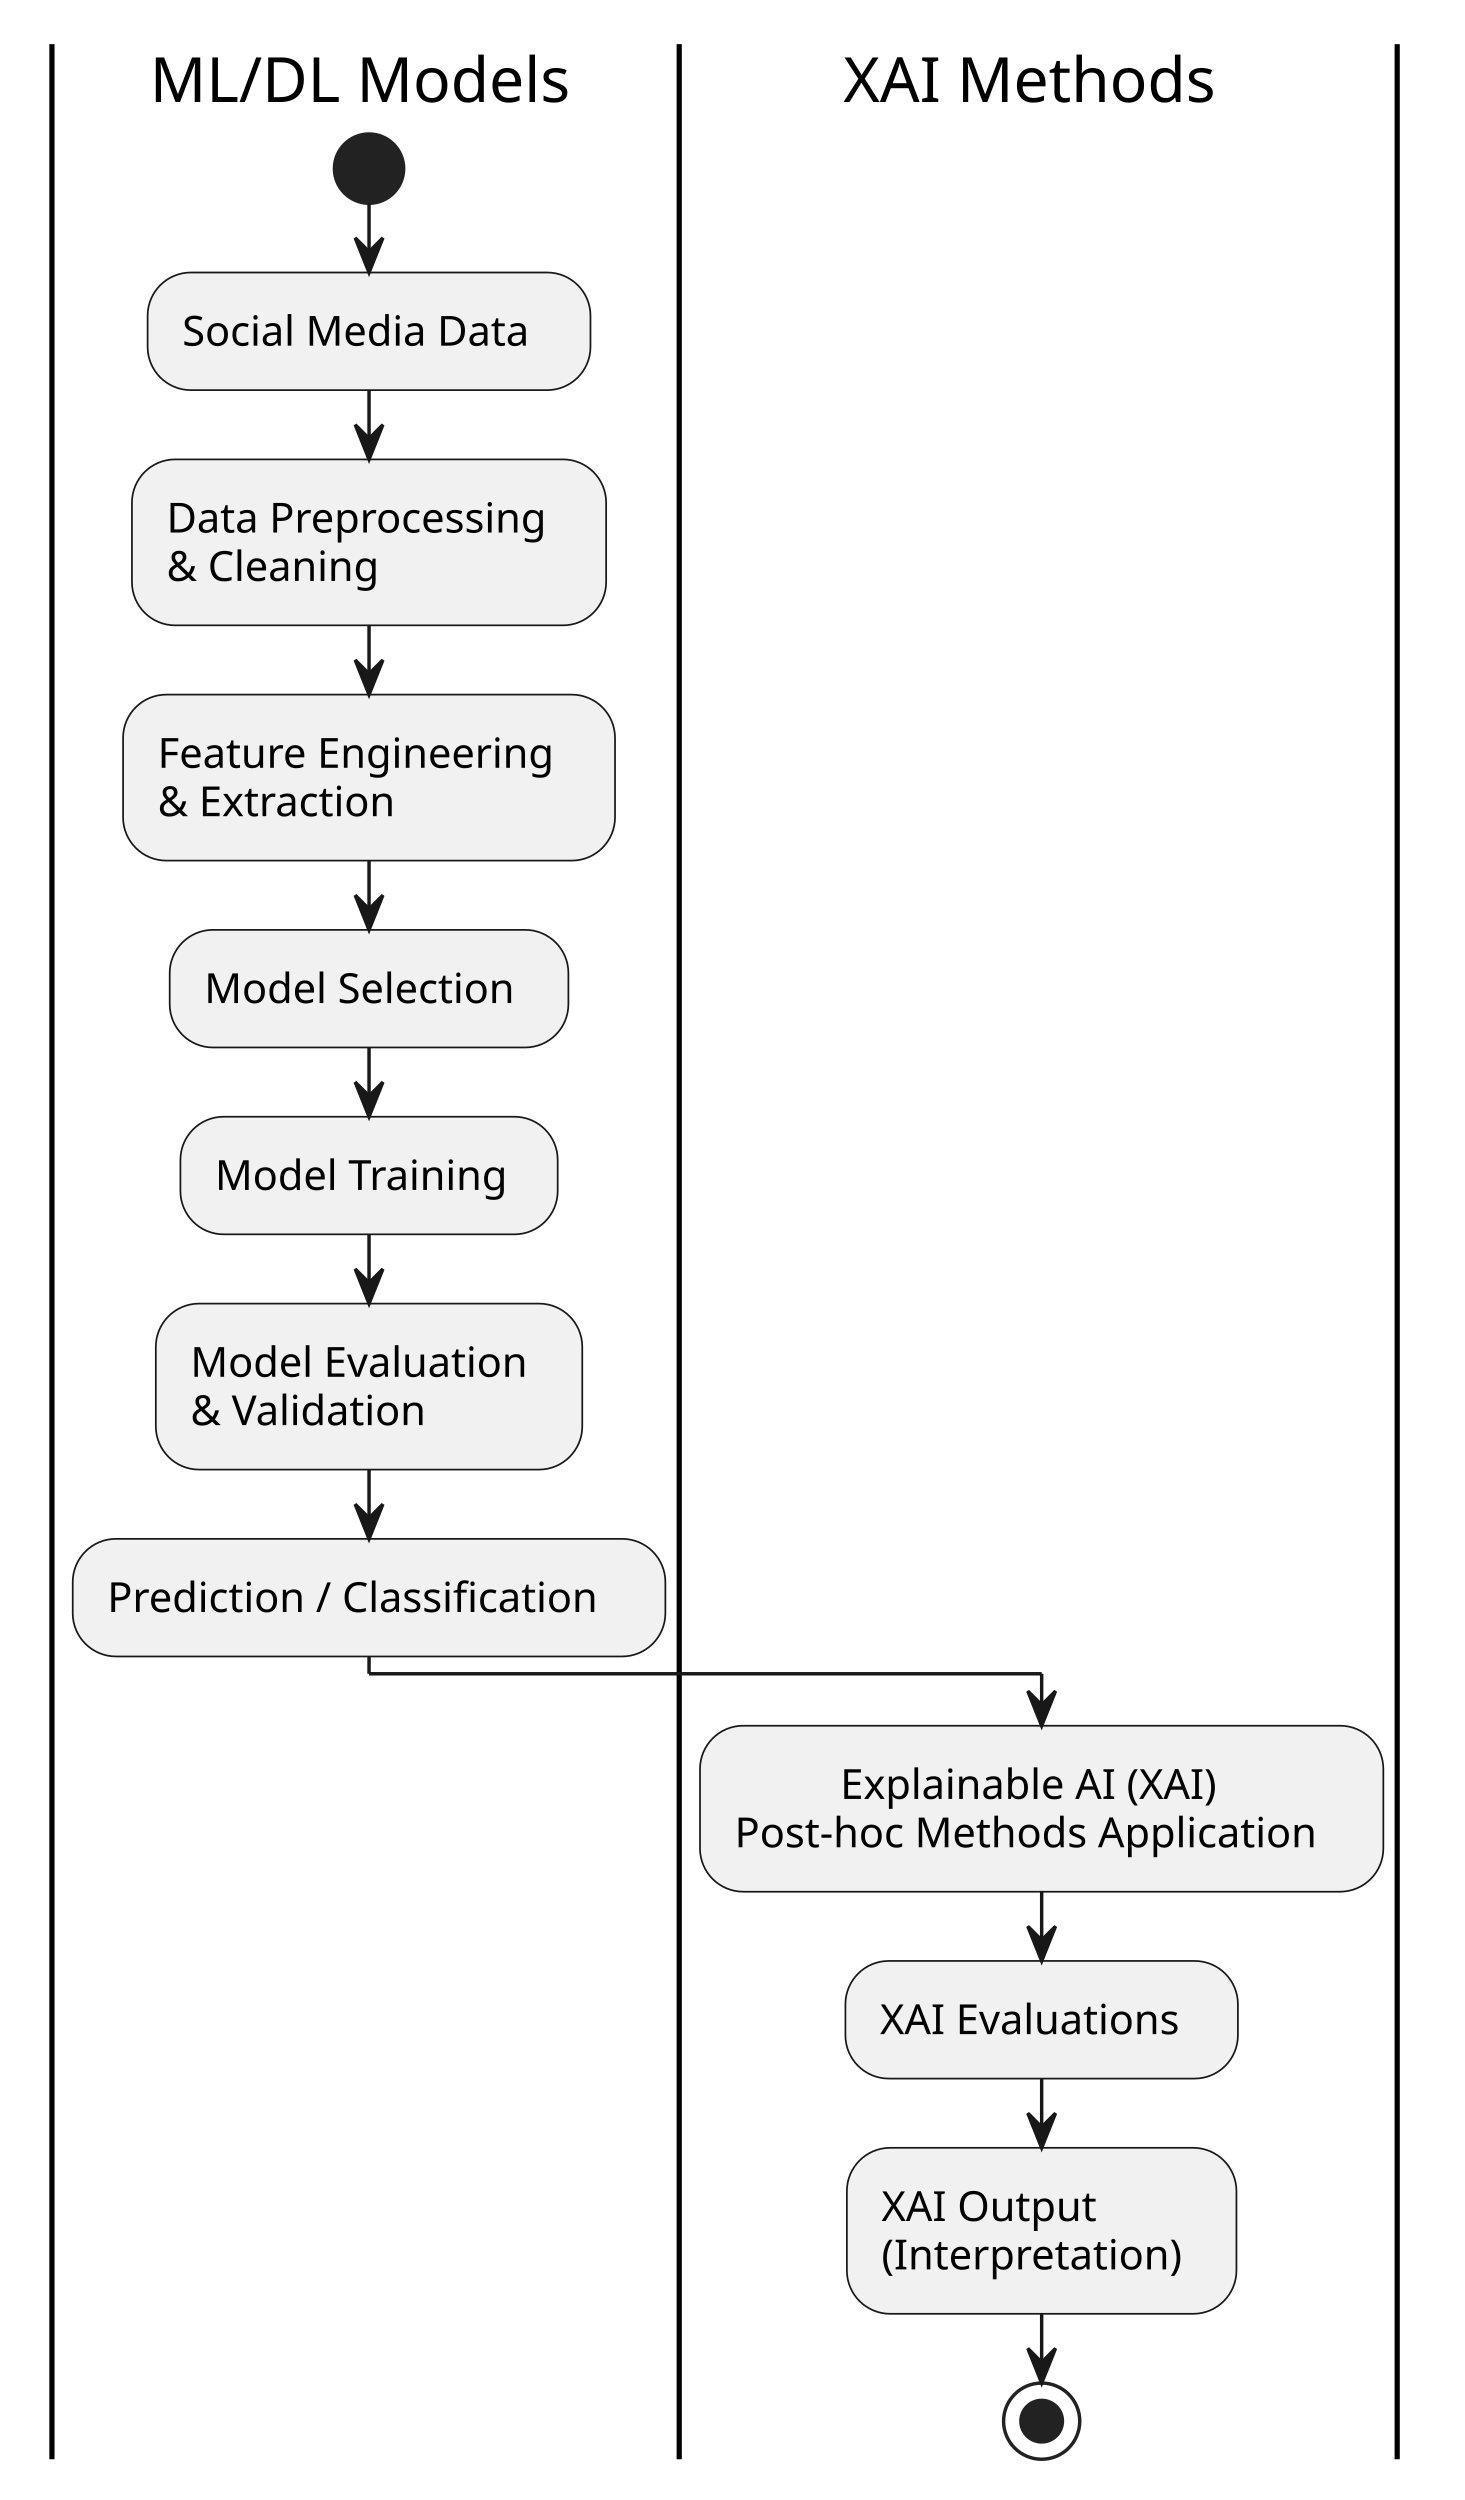
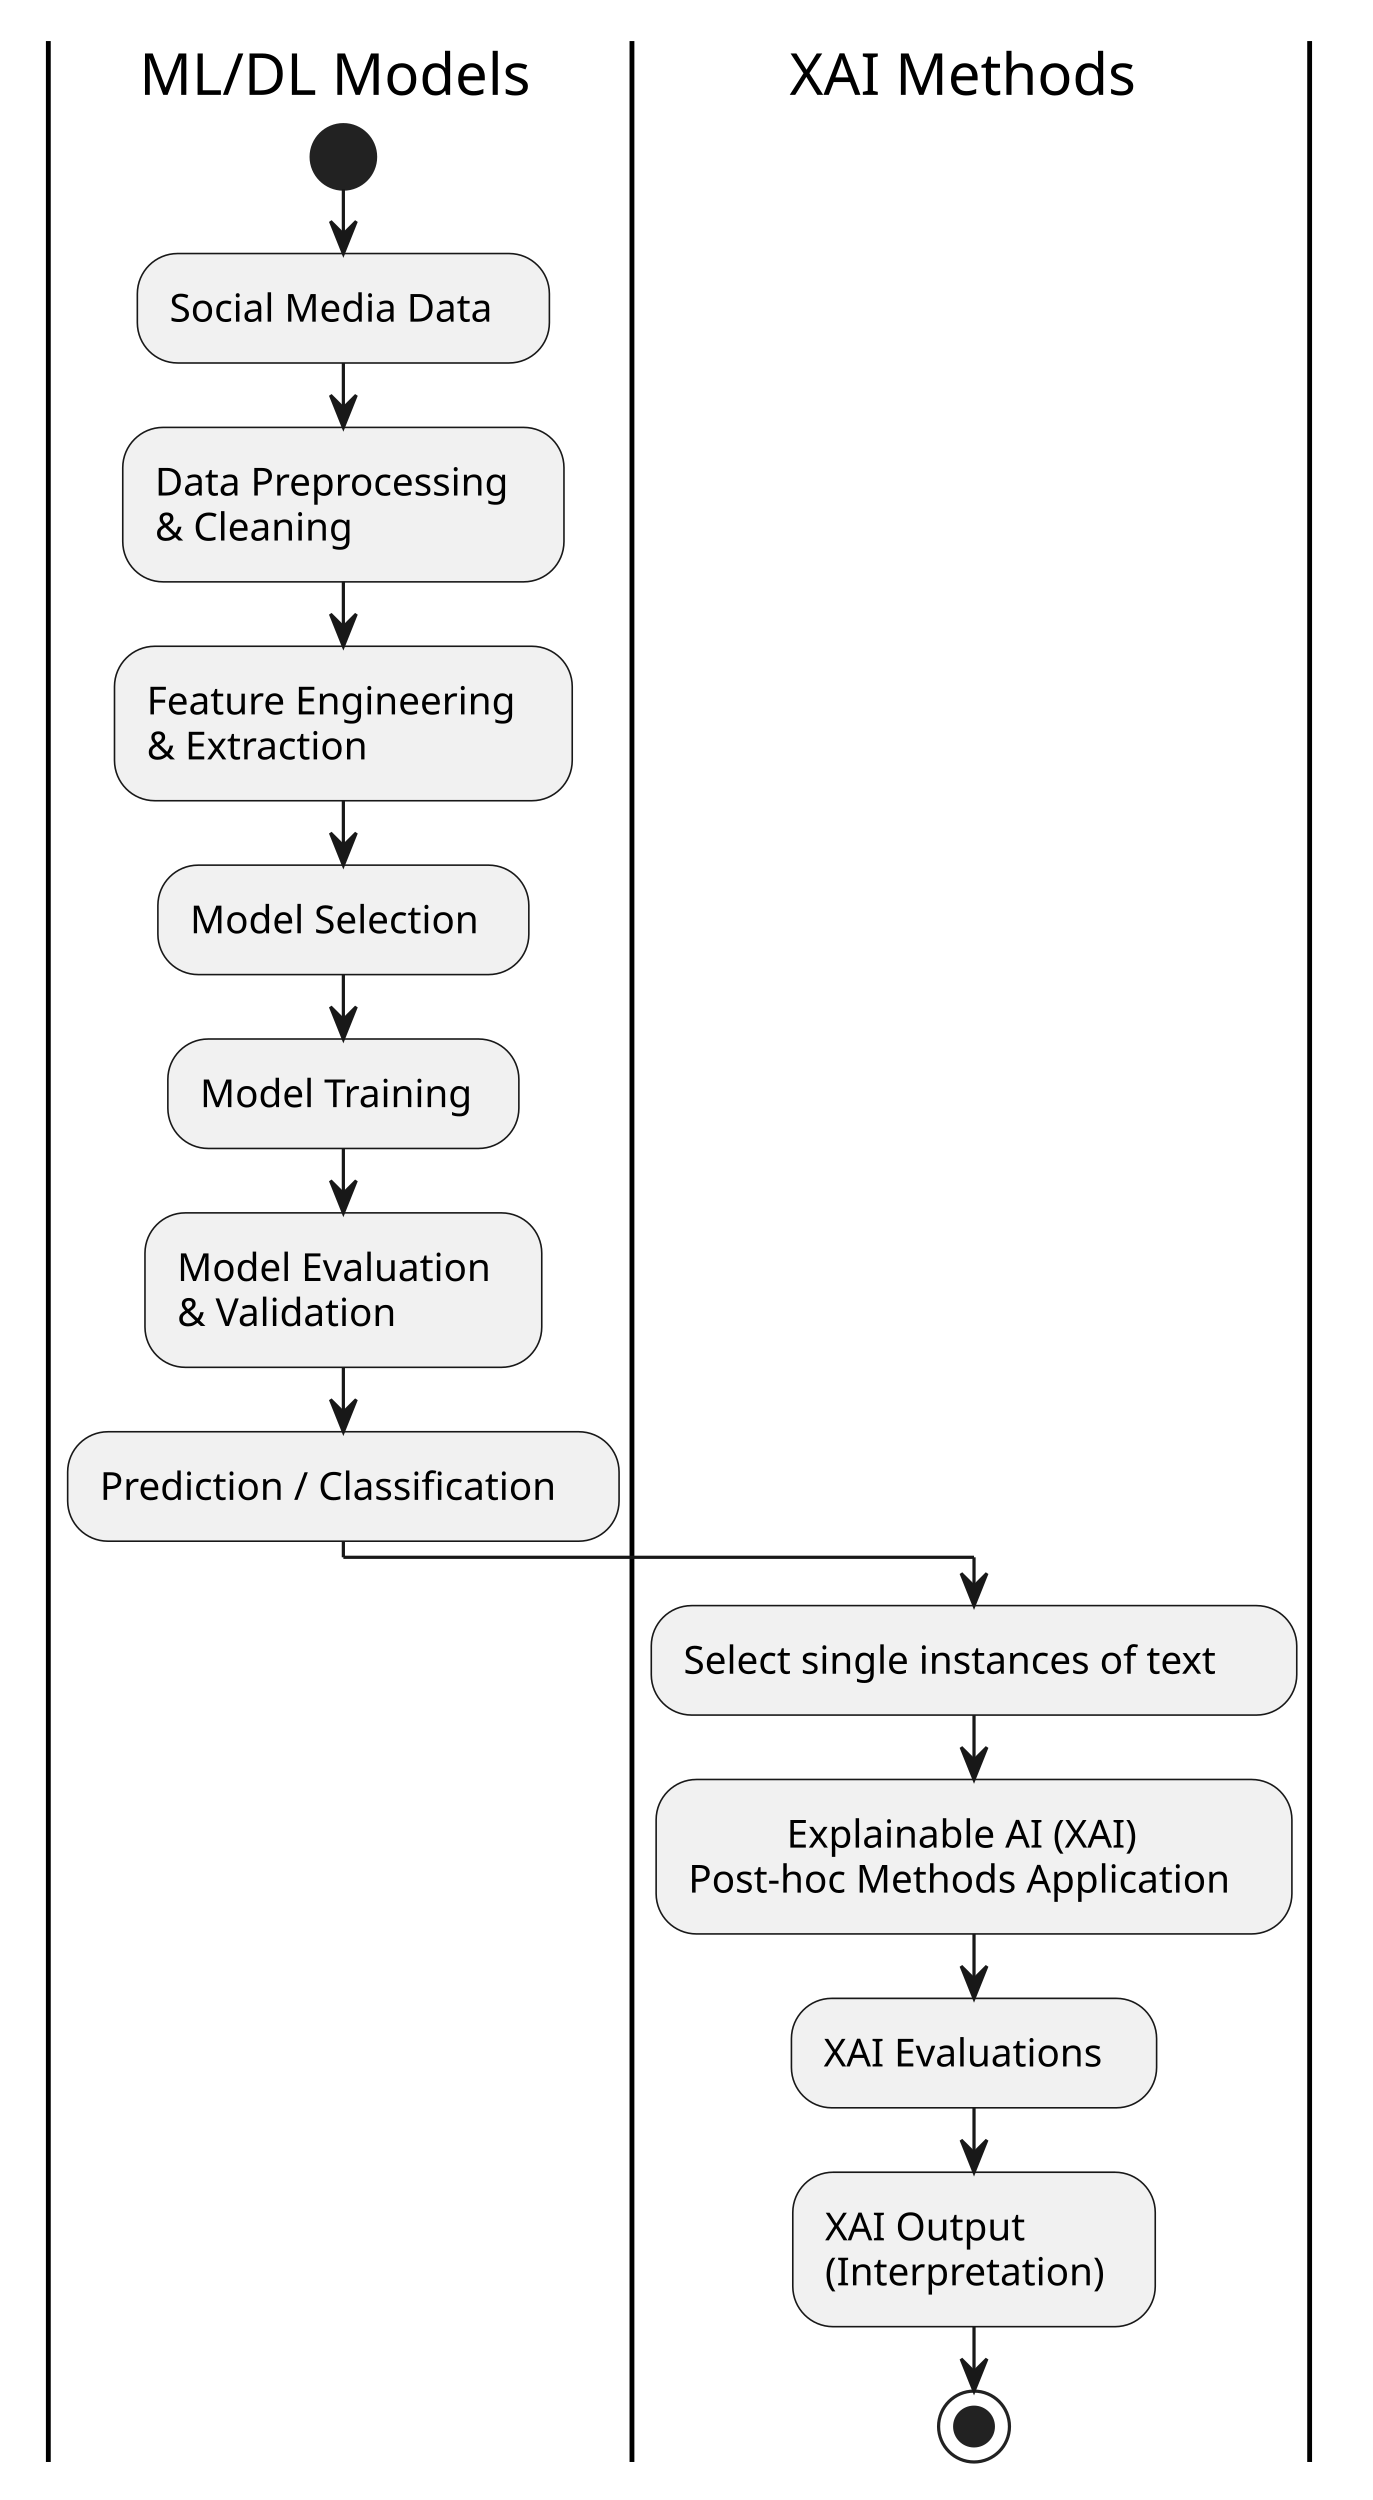
- <svg xmlns="http://www.w3.org/2000/svg" contentStyleType="text/css" data-diagram-type="ACTIVITY" height="722px" preserveAspectRatio="none" style="width:423px;height:722px;background:#FFFFFF;" version="1.1" viewBox="0 0 423 722" width="423px" zoomAndPan="magnify">
+ <svg xmlns="http://www.w3.org/2000/svg" contentStyleType="text/css" data-diagram-type="ACTIVITY" height="776px" preserveAspectRatio="none" style="width:426px;height:776px;background:#FFFFFF;" version="1.1" viewBox="0 0 426 776" width="426px" zoomAndPan="magnify">
  <defs />
  <g>
-     <rect fill="none" height="20.953" style="stroke:none;stroke-width:1;" width="390.367" x="15" y="12.745" />
+     <rect fill="none" height="20.953" style="stroke:none;stroke-width:1;" width="393.373" x="15" y="12.745" />
    <ellipse cx="106.58" cy="48.698" fill="#222222" rx="10" ry="10" style="stroke:#222222;stroke-width:1;" />
    <rect fill="#F1F1F1" height="33.969" rx="12.5" ry="12.5" style="stroke:#181818;stroke-width:0.5;" width="127.9" x="42.63" y="78.698" />
    <text fill="#000000" font-family="sans-serif" font-size="12" lengthAdjust="spacing" textLength="107.9" x="52.63" y="99.837">Social Media Data</text>
    <rect fill="#F1F1F1" height="47.938" rx="12.5" ry="12.5" style="stroke:#181818;stroke-width:0.5;" width="136.953" x="38.103" y="132.667" />
    <text fill="#000000" font-family="sans-serif" font-size="12" lengthAdjust="spacing" textLength="116.953" x="48.103" y="153.806">Data Preprocessing</text>
    <text fill="#000000" font-family="sans-serif" font-size="12" lengthAdjust="spacing" textLength="65.783" x="48.103" y="167.774">&amp; Cleaning</text>
    <rect fill="#F1F1F1" height="47.938" rx="12.5" ry="12.5" style="stroke:#181818;stroke-width:0.5;" width="142.08" x="35.54" y="200.605" />
    <text fill="#000000" font-family="sans-serif" font-size="12" lengthAdjust="spacing" textLength="122.08" x="45.54" y="221.743">Feature Engineering</text>
    <text fill="#000000" font-family="sans-serif" font-size="12" lengthAdjust="spacing" textLength="74.432" x="45.54" y="235.712">&amp; Extraction</text>
    <rect fill="#F1F1F1" height="33.969" rx="12.5" ry="12.5" style="stroke:#181818;stroke-width:0.5;" width="115.144" x="49.008" y="268.542" />
    <text fill="#000000" font-family="sans-serif" font-size="12" lengthAdjust="spacing" textLength="95.144" x="59.008" y="289.681">Model Selection</text>
    <rect fill="#F1F1F1" height="33.969" rx="12.5" ry="12.5" style="stroke:#181818;stroke-width:0.5;" width="108.957" x="52.102" y="322.511" />
    <text fill="#000000" font-family="sans-serif" font-size="12" lengthAdjust="spacing" textLength="88.957" x="62.102" y="343.649">Model Training</text>
    <rect fill="#F1F1F1" height="47.938" rx="12.5" ry="12.5" style="stroke:#181818;stroke-width:0.5;" width="123.16" x="45" y="376.479" />
    <text fill="#000000" font-family="sans-serif" font-size="12" lengthAdjust="spacing" textLength="103.16" x="55" y="397.618">Model Evaluation</text>
    <text fill="#000000" font-family="sans-serif" font-size="12" lengthAdjust="spacing" textLength="73.359" x="55" y="411.587">&amp; Validation</text>
    <rect fill="#F1F1F1" height="33.969" rx="12.5" ry="12.5" style="stroke:#181818;stroke-width:0.5;" width="171.16" x="21" y="444.417" />
    <text fill="#000000" font-family="sans-serif" font-size="12" lengthAdjust="spacing" textLength="151.16" x="31" y="465.556">Prediction / Classification</text>
-     <line style="stroke:#000000;stroke-width:1.5;" x1="15" x2="15" y1="12.745" y2="710.23" />
-     <rect fill="#F1F1F1" height="47.938" rx="12.5" ry="12.5" style="stroke:#181818;stroke-width:0.5;" width="197.346" x="202.16" y="498.386" />
-     <text fill="#000000" font-family="sans-serif" font-size="12" lengthAdjust="spacing" textLength="118.324" x="242.676" y="519.524">Explainable AI (XAI)</text>
-     <text fill="#000000" font-family="sans-serif" font-size="12" lengthAdjust="spacing" textLength="177.346" x="212.16" y="533.493">Post-hoc Methods Application</text>
-     <rect fill="#F1F1F1" height="33.969" rx="12.5" ry="12.5" style="stroke:#181818;stroke-width:0.5;" width="113.352" x="244.157" y="566.323" />
-     <text fill="#000000" font-family="sans-serif" font-size="12" lengthAdjust="spacing" textLength="93.352" x="254.157" y="587.462">XAI Evaluations</text>
-     <rect fill="#F1F1F1" height="47.938" rx="12.5" ry="12.5" style="stroke:#181818;stroke-width:0.5;" width="112.508" x="244.579" y="620.292" />
-     <text fill="#000000" font-family="sans-serif" font-size="12" lengthAdjust="spacing" textLength="65.467" x="254.579" y="641.431">XAI Output</text>
-     <text fill="#000000" font-family="sans-serif" font-size="12" lengthAdjust="spacing" textLength="92.508" x="254.579" y="655.399">(Interpretation)</text>
-     <ellipse cx="300.833" cy="699.23" fill="none" rx="11" ry="11" style="stroke:#222222;stroke-width:1;" />
-     <ellipse cx="300.833" cy="699.23" fill="#222222" rx="6" ry="6" style="stroke:#222222;stroke-width:1;" />
-     <line style="stroke:#000000;stroke-width:1.5;" x1="196.16" x2="196.16" y1="12.745" y2="710.23" />
-     <line style="stroke:#000000;stroke-width:1.5;" x1="403.506" x2="403.506" y1="12.745" y2="710.23" />
+     <line style="stroke:#000000;stroke-width:1.5;" x1="15" x2="15" y1="12.745" y2="764.198" />
+     <rect fill="#F1F1F1" height="33.969" rx="12.5" ry="12.5" style="stroke:#181818;stroke-width:0.5;" width="200.352" x="202.16" y="498.386" />
+     <text fill="#000000" font-family="sans-serif" font-size="12" lengthAdjust="spacing" textLength="180.352" x="212.16" y="519.524">Select single instances of text</text>
+     <rect fill="#F1F1F1" height="47.938" rx="12.5" ry="12.5" style="stroke:#181818;stroke-width:0.5;" width="197.346" x="203.663" y="552.355" />
+     <text fill="#000000" font-family="sans-serif" font-size="12" lengthAdjust="spacing" textLength="118.324" x="244.179" y="573.493">Explainable AI (XAI)</text>
+     <text fill="#000000" font-family="sans-serif" font-size="12" lengthAdjust="spacing" textLength="177.346" x="213.663" y="587.462">Post-hoc Methods Application</text>
+     <rect fill="#F1F1F1" height="33.969" rx="12.5" ry="12.5" style="stroke:#181818;stroke-width:0.5;" width="113.352" x="245.66" y="620.292" />
+     <text fill="#000000" font-family="sans-serif" font-size="12" lengthAdjust="spacing" textLength="93.352" x="255.66" y="641.431">XAI Evaluations</text>
+     <rect fill="#F1F1F1" height="47.938" rx="12.5" ry="12.5" style="stroke:#181818;stroke-width:0.5;" width="112.508" x="246.082" y="674.261" />
+     <text fill="#000000" font-family="sans-serif" font-size="12" lengthAdjust="spacing" textLength="65.467" x="256.082" y="695.399">XAI Output</text>
+     <text fill="#000000" font-family="sans-serif" font-size="12" lengthAdjust="spacing" textLength="92.508" x="256.082" y="709.368">(Interpretation)</text>
+     <ellipse cx="302.336" cy="753.198" fill="none" rx="11" ry="11" style="stroke:#222222;stroke-width:1;" />
+     <ellipse cx="302.336" cy="753.198" fill="#222222" rx="6" ry="6" style="stroke:#222222;stroke-width:1;" />
+     <line style="stroke:#000000;stroke-width:1.5;" x1="196.16" x2="196.16" y1="12.745" y2="764.198" />
+     <line style="stroke:#000000;stroke-width:1.5;" x1="406.512" x2="406.512" y1="12.745" y2="764.198" />
    <line style="stroke:#181818;stroke-width:1;" x1="106.58" x2="106.58" y1="58.698" y2="78.698" />
    <polygon fill="#181818" points="102.58,68.698,106.58,78.698,110.58,68.698,106.58,72.698" style="stroke:#181818;stroke-width:1;" />
    <line style="stroke:#181818;stroke-width:1;" x1="106.58" x2="106.58" y1="112.667" y2="132.667" />
    <polygon fill="#181818" points="102.58,122.667,106.58,132.667,110.58,122.667,106.58,126.667" style="stroke:#181818;stroke-width:1;" />
    <line style="stroke:#181818;stroke-width:1;" x1="106.58" x2="106.58" y1="180.605" y2="200.605" />
    <polygon fill="#181818" points="102.58,190.605,106.58,200.605,110.58,190.605,106.58,194.605" style="stroke:#181818;stroke-width:1;" />
    <line style="stroke:#181818;stroke-width:1;" x1="106.58" x2="106.58" y1="248.542" y2="268.542" />
    <polygon fill="#181818" points="102.58,258.542,106.58,268.542,110.58,258.542,106.58,262.542" style="stroke:#181818;stroke-width:1;" />
    <line style="stroke:#181818;stroke-width:1;" x1="106.58" x2="106.58" y1="302.511" y2="322.511" />
    <polygon fill="#181818" points="102.58,312.511,106.58,322.511,110.58,312.511,106.58,316.511" style="stroke:#181818;stroke-width:1;" />
    <line style="stroke:#181818;stroke-width:1;" x1="106.58" x2="106.58" y1="356.479" y2="376.479" />
    <polygon fill="#181818" points="102.58,366.479,106.58,376.479,110.58,366.479,106.58,370.479" style="stroke:#181818;stroke-width:1;" />
    <line style="stroke:#181818;stroke-width:1;" x1="106.58" x2="106.58" y1="424.417" y2="444.417" />
    <polygon fill="#181818" points="102.58,434.417,106.58,444.417,110.58,434.417,106.58,438.417" style="stroke:#181818;stroke-width:1;" />
-     <line style="stroke:#181818;stroke-width:1;" x1="300.833" x2="300.833" y1="546.323" y2="566.323" />
-     <polygon fill="#181818" points="296.833,556.323,300.833,566.323,304.833,556.323,300.833,560.323" style="stroke:#181818;stroke-width:1;" />
-     <line style="stroke:#181818;stroke-width:1;" x1="300.833" x2="300.833" y1="600.292" y2="620.292" />
-     <polygon fill="#181818" points="296.833,610.292,300.833,620.292,304.833,610.292,300.833,614.292" style="stroke:#181818;stroke-width:1;" />
-     <line style="stroke:#181818;stroke-width:1;" x1="300.833" x2="300.833" y1="668.23" y2="688.23" />
-     <polygon fill="#181818" points="296.833,678.23,300.833,688.23,304.833,678.23,300.833,682.23" style="stroke:#181818;stroke-width:1;" />
+     <line style="stroke:#181818;stroke-width:1;" x1="302.336" x2="302.336" y1="532.355" y2="552.355" />
+     <polygon fill="#181818" points="298.336,542.355,302.336,552.355,306.336,542.355,302.336,546.355" style="stroke:#181818;stroke-width:1;" />
+     <line style="stroke:#181818;stroke-width:1;" x1="302.336" x2="302.336" y1="600.292" y2="620.292" />
+     <polygon fill="#181818" points="298.336,610.292,302.336,620.292,306.336,610.292,302.336,614.292" style="stroke:#181818;stroke-width:1;" />
+     <line style="stroke:#181818;stroke-width:1;" x1="302.336" x2="302.336" y1="654.261" y2="674.261" />
+     <polygon fill="#181818" points="298.336,664.261,302.336,674.261,306.336,664.261,302.336,668.261" style="stroke:#181818;stroke-width:1;" />
+     <line style="stroke:#181818;stroke-width:1;" x1="302.336" x2="302.336" y1="722.198" y2="742.198" />
+     <polygon fill="#181818" points="298.336,732.198,302.336,742.198,306.336,732.198,302.336,736.198" style="stroke:#181818;stroke-width:1;" />
    <line style="stroke:#181818;stroke-width:1;" x1="106.58" x2="106.58" y1="478.386" y2="483.386" />
-     <line style="stroke:#181818;stroke-width:1;" x1="106.58" x2="300.833" y1="483.386" y2="483.386" />
-     <line style="stroke:#181818;stroke-width:1;" x1="300.833" x2="300.833" y1="483.386" y2="498.386" />
-     <polygon fill="#181818" points="296.833,488.386,300.833,498.386,304.833,488.386,300.833,492.386" style="stroke:#181818;stroke-width:1;" />
+     <line style="stroke:#181818;stroke-width:1;" x1="106.58" x2="302.336" y1="483.386" y2="483.386" />
+     <line style="stroke:#181818;stroke-width:1;" x1="302.336" x2="302.336" y1="483.386" y2="498.386" />
+     <polygon fill="#181818" points="298.336,488.386,302.336,498.386,306.336,488.386,302.336,492.386" style="stroke:#181818;stroke-width:1;" />
    <text fill="#000000" font-family="sans-serif" font-size="18" lengthAdjust="spacing" textLength="124.655" x="43.252" y="29.453">ML/DL Models</text>
-     <text fill="#000000" font-family="sans-serif" font-size="18" lengthAdjust="spacing" textLength="112.561" x="243.552" y="29.453">XAI Methods</text>
+     <text fill="#000000" font-family="sans-serif" font-size="18" lengthAdjust="spacing" textLength="112.561" x="245.055" y="29.453">XAI Methods</text>
  </g>
</svg>
